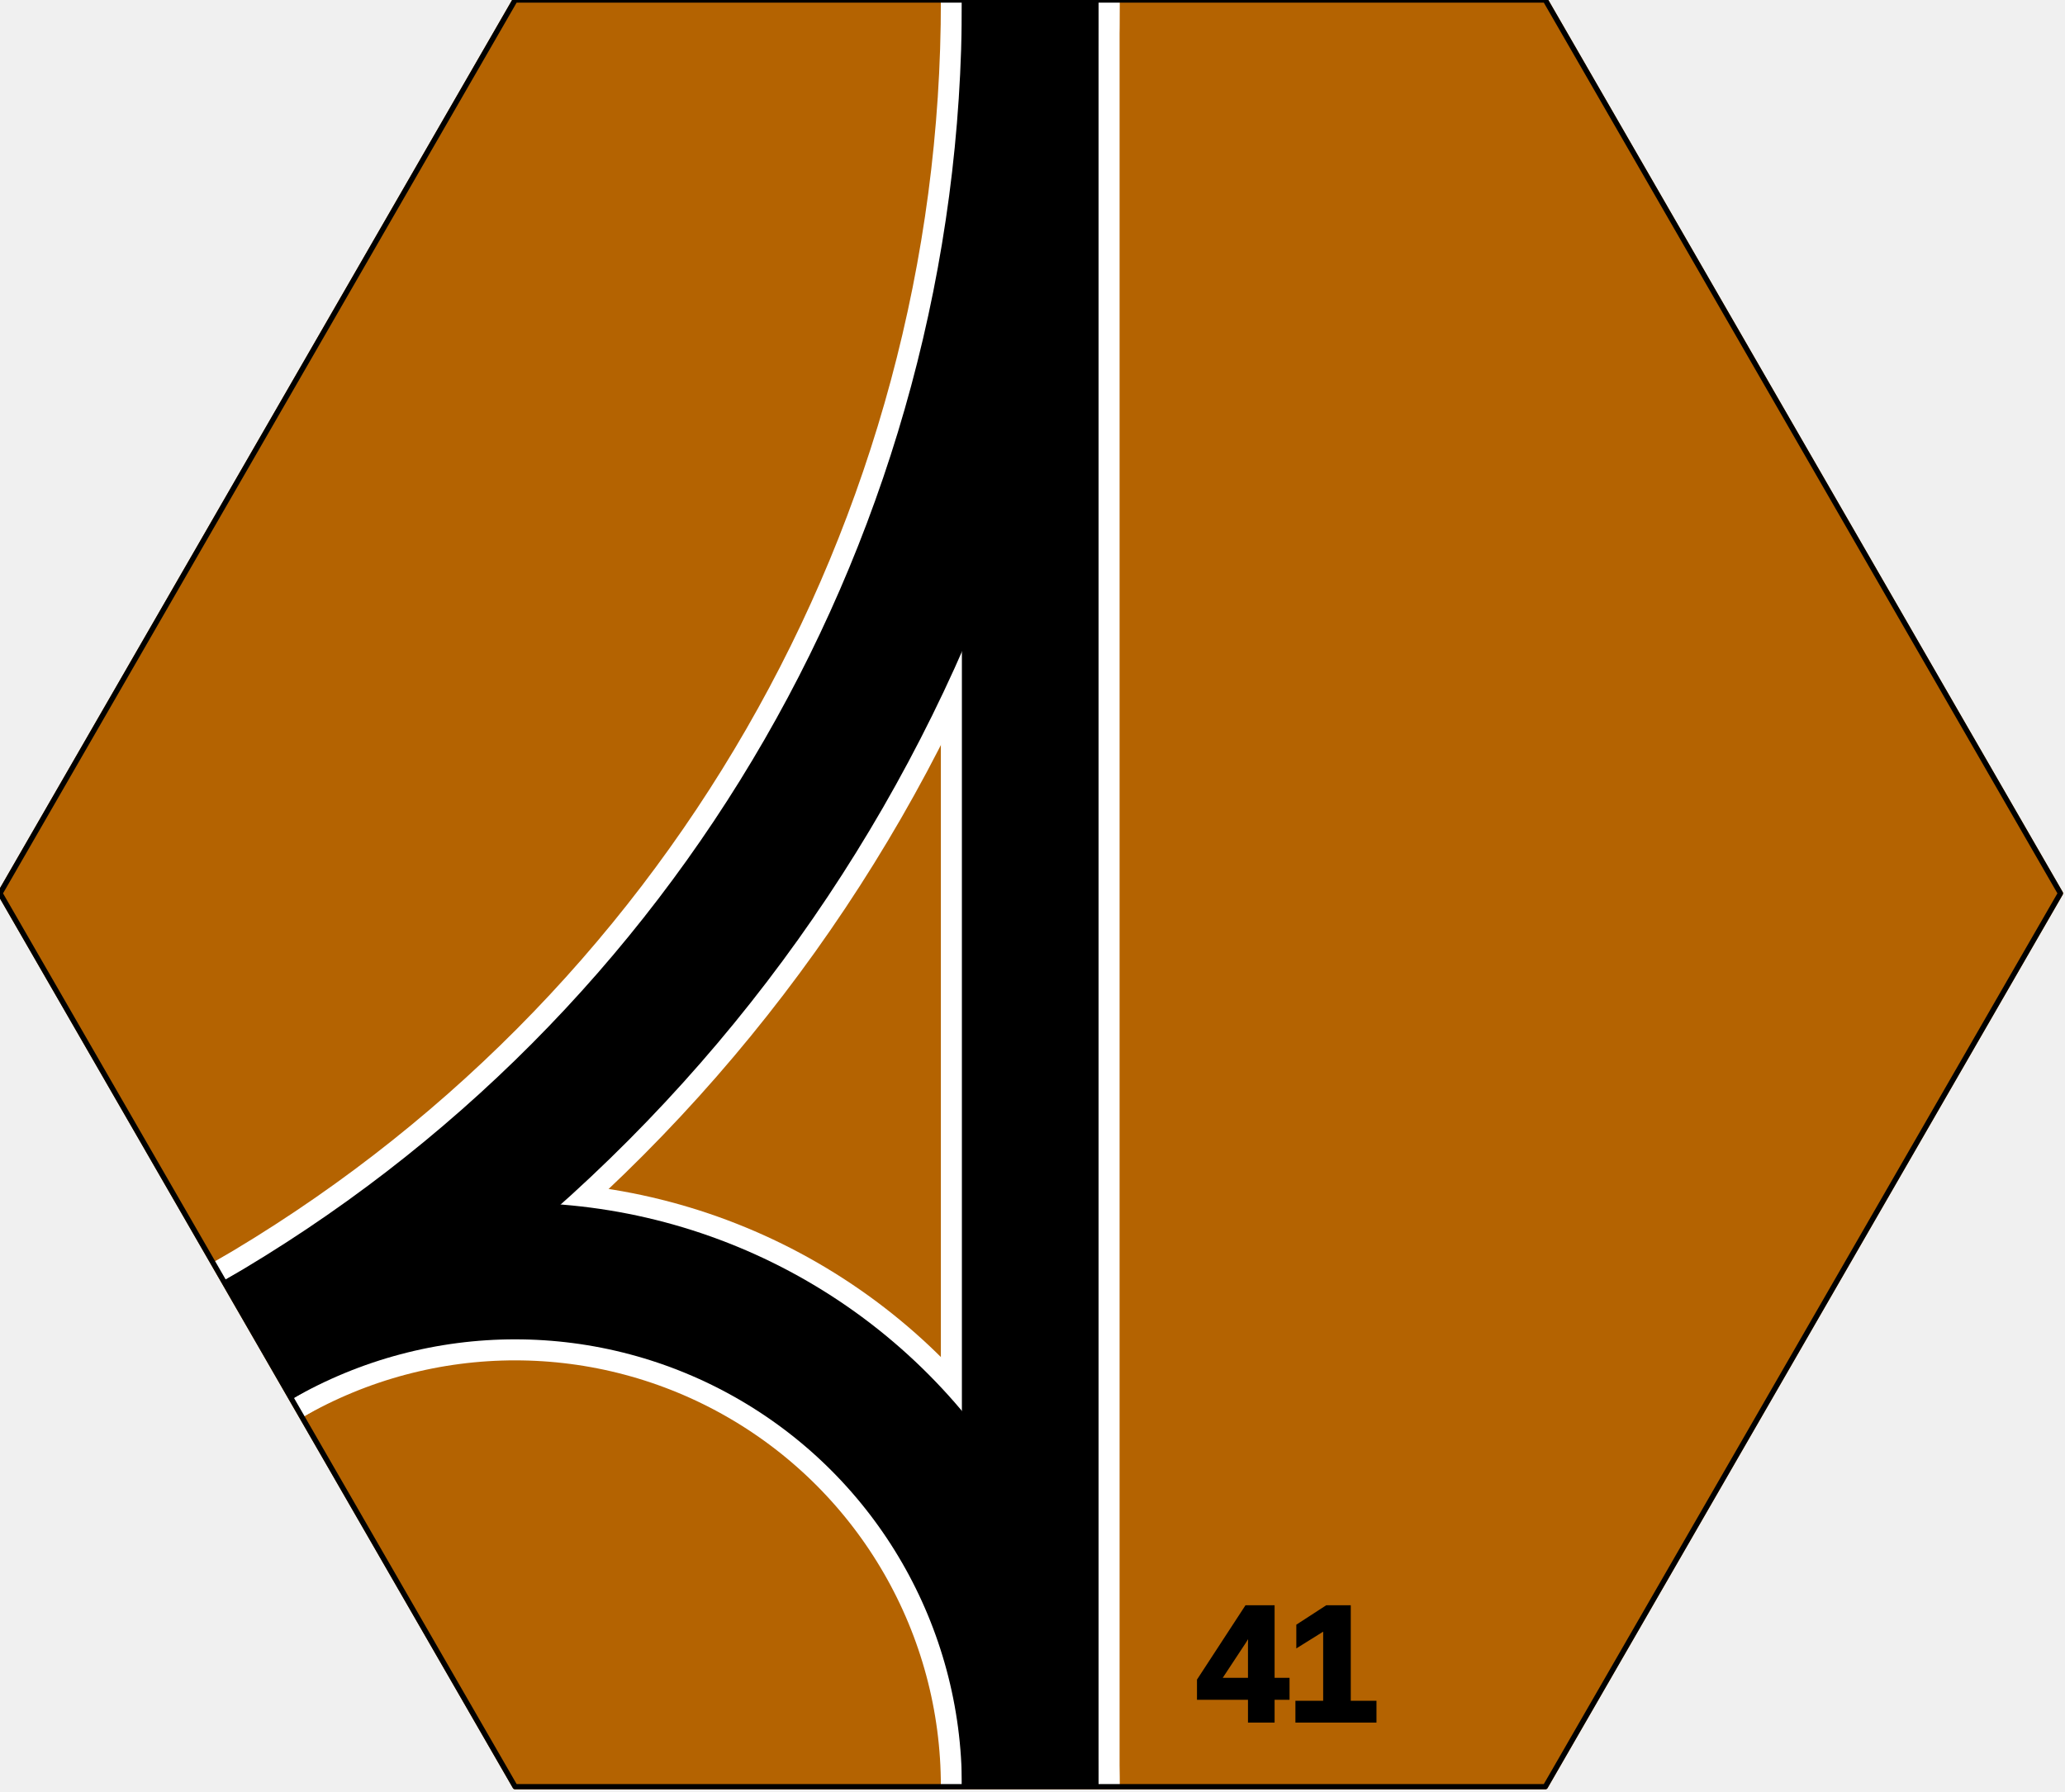
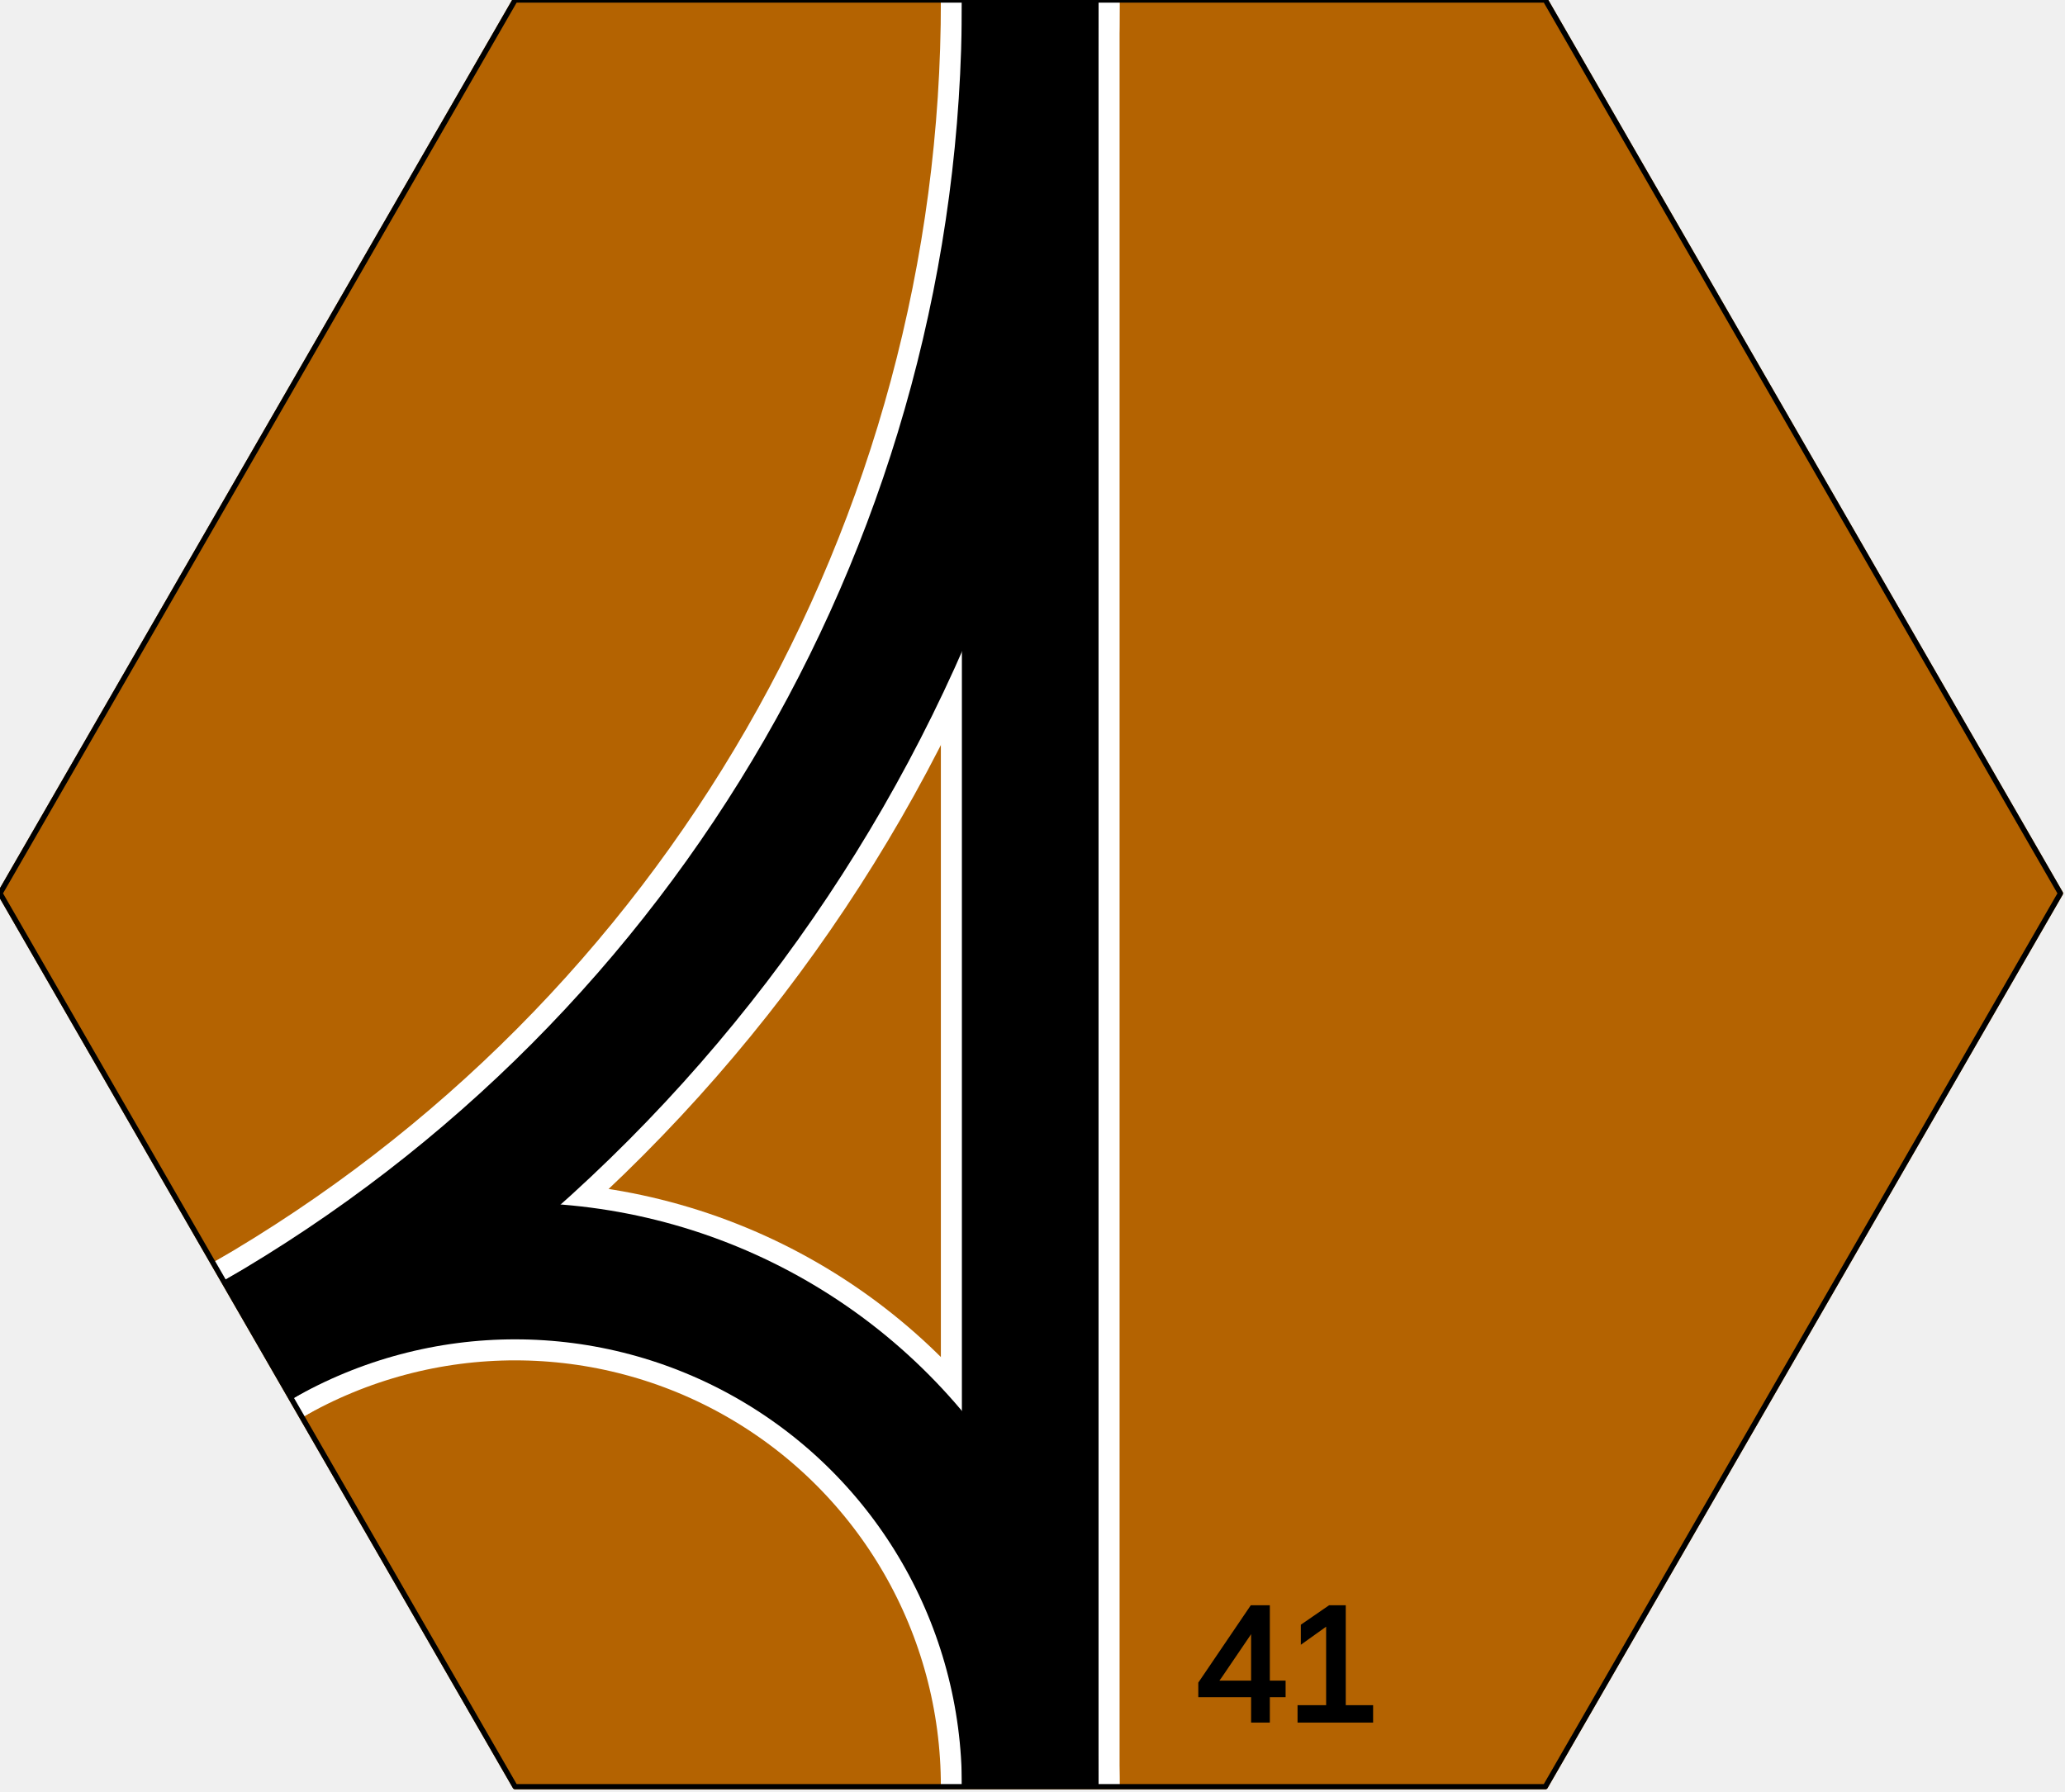
<svg xmlns="http://www.w3.org/2000/svg" version="1.1">
  <path d=" M 98,0 L 294,0 L 392,170 L 294,340 L 98,340 L 0,170 Z" fill="#B46301" stroke="#B46301" stroke-width="1" stroke-linejoin="round" />
-   <text x="245" y="318" dy="0.3em" fill="#000000" stroke="#000000" text-anchor="middle" font-family="Arial" font-size="31" font-weight="bold">41</text>
+   <text x="245" y="318" dy="0.3em" fill="#000000" stroke="#000000" text-anchor="middle" font-family="Arial" font-size="31">41</text>
  <path d="M 49,255 A 294,294 0 0,0 196,0" fill="none" stroke="#FFFFFF" stroke-width="34" stroke-linecap="butt" stroke-linejoin="round" />
  <path d="M 196,340 A 98,98 0 0,0 49,255" fill="none" stroke="#FFFFFF" stroke-width="34" stroke-linecap="butt" stroke-linejoin="round" />
  <path d="M 196,0 L 196,340" fill="none" stroke="#FFFFFF" stroke-width="34" stroke-linecap="butt" stroke-linejoin="round" />
  <path d="M 49,255 A 294,294 0 0,0 196,0" fill="none" stroke="#000000" stroke-width="26" stroke-linecap="butt" stroke-linejoin="round" />
  <path d="M 196,340 A 98,98 0 0,0 49,255" fill="none" stroke="#000000" stroke-width="26" stroke-linecap="butt" stroke-linejoin="round" />
  <path d="M 196,0 L 196,340" fill="none" stroke="#000000" stroke-width="26" stroke-linecap="butt" stroke-linejoin="round" />
  <path d=" M 98,0 L 294,0 L 392,170 L 294,340 L 98,340 L 0,170 Z" fill="none" stroke="black" stroke-width="1" stroke-linejoin="round" />
</svg>
